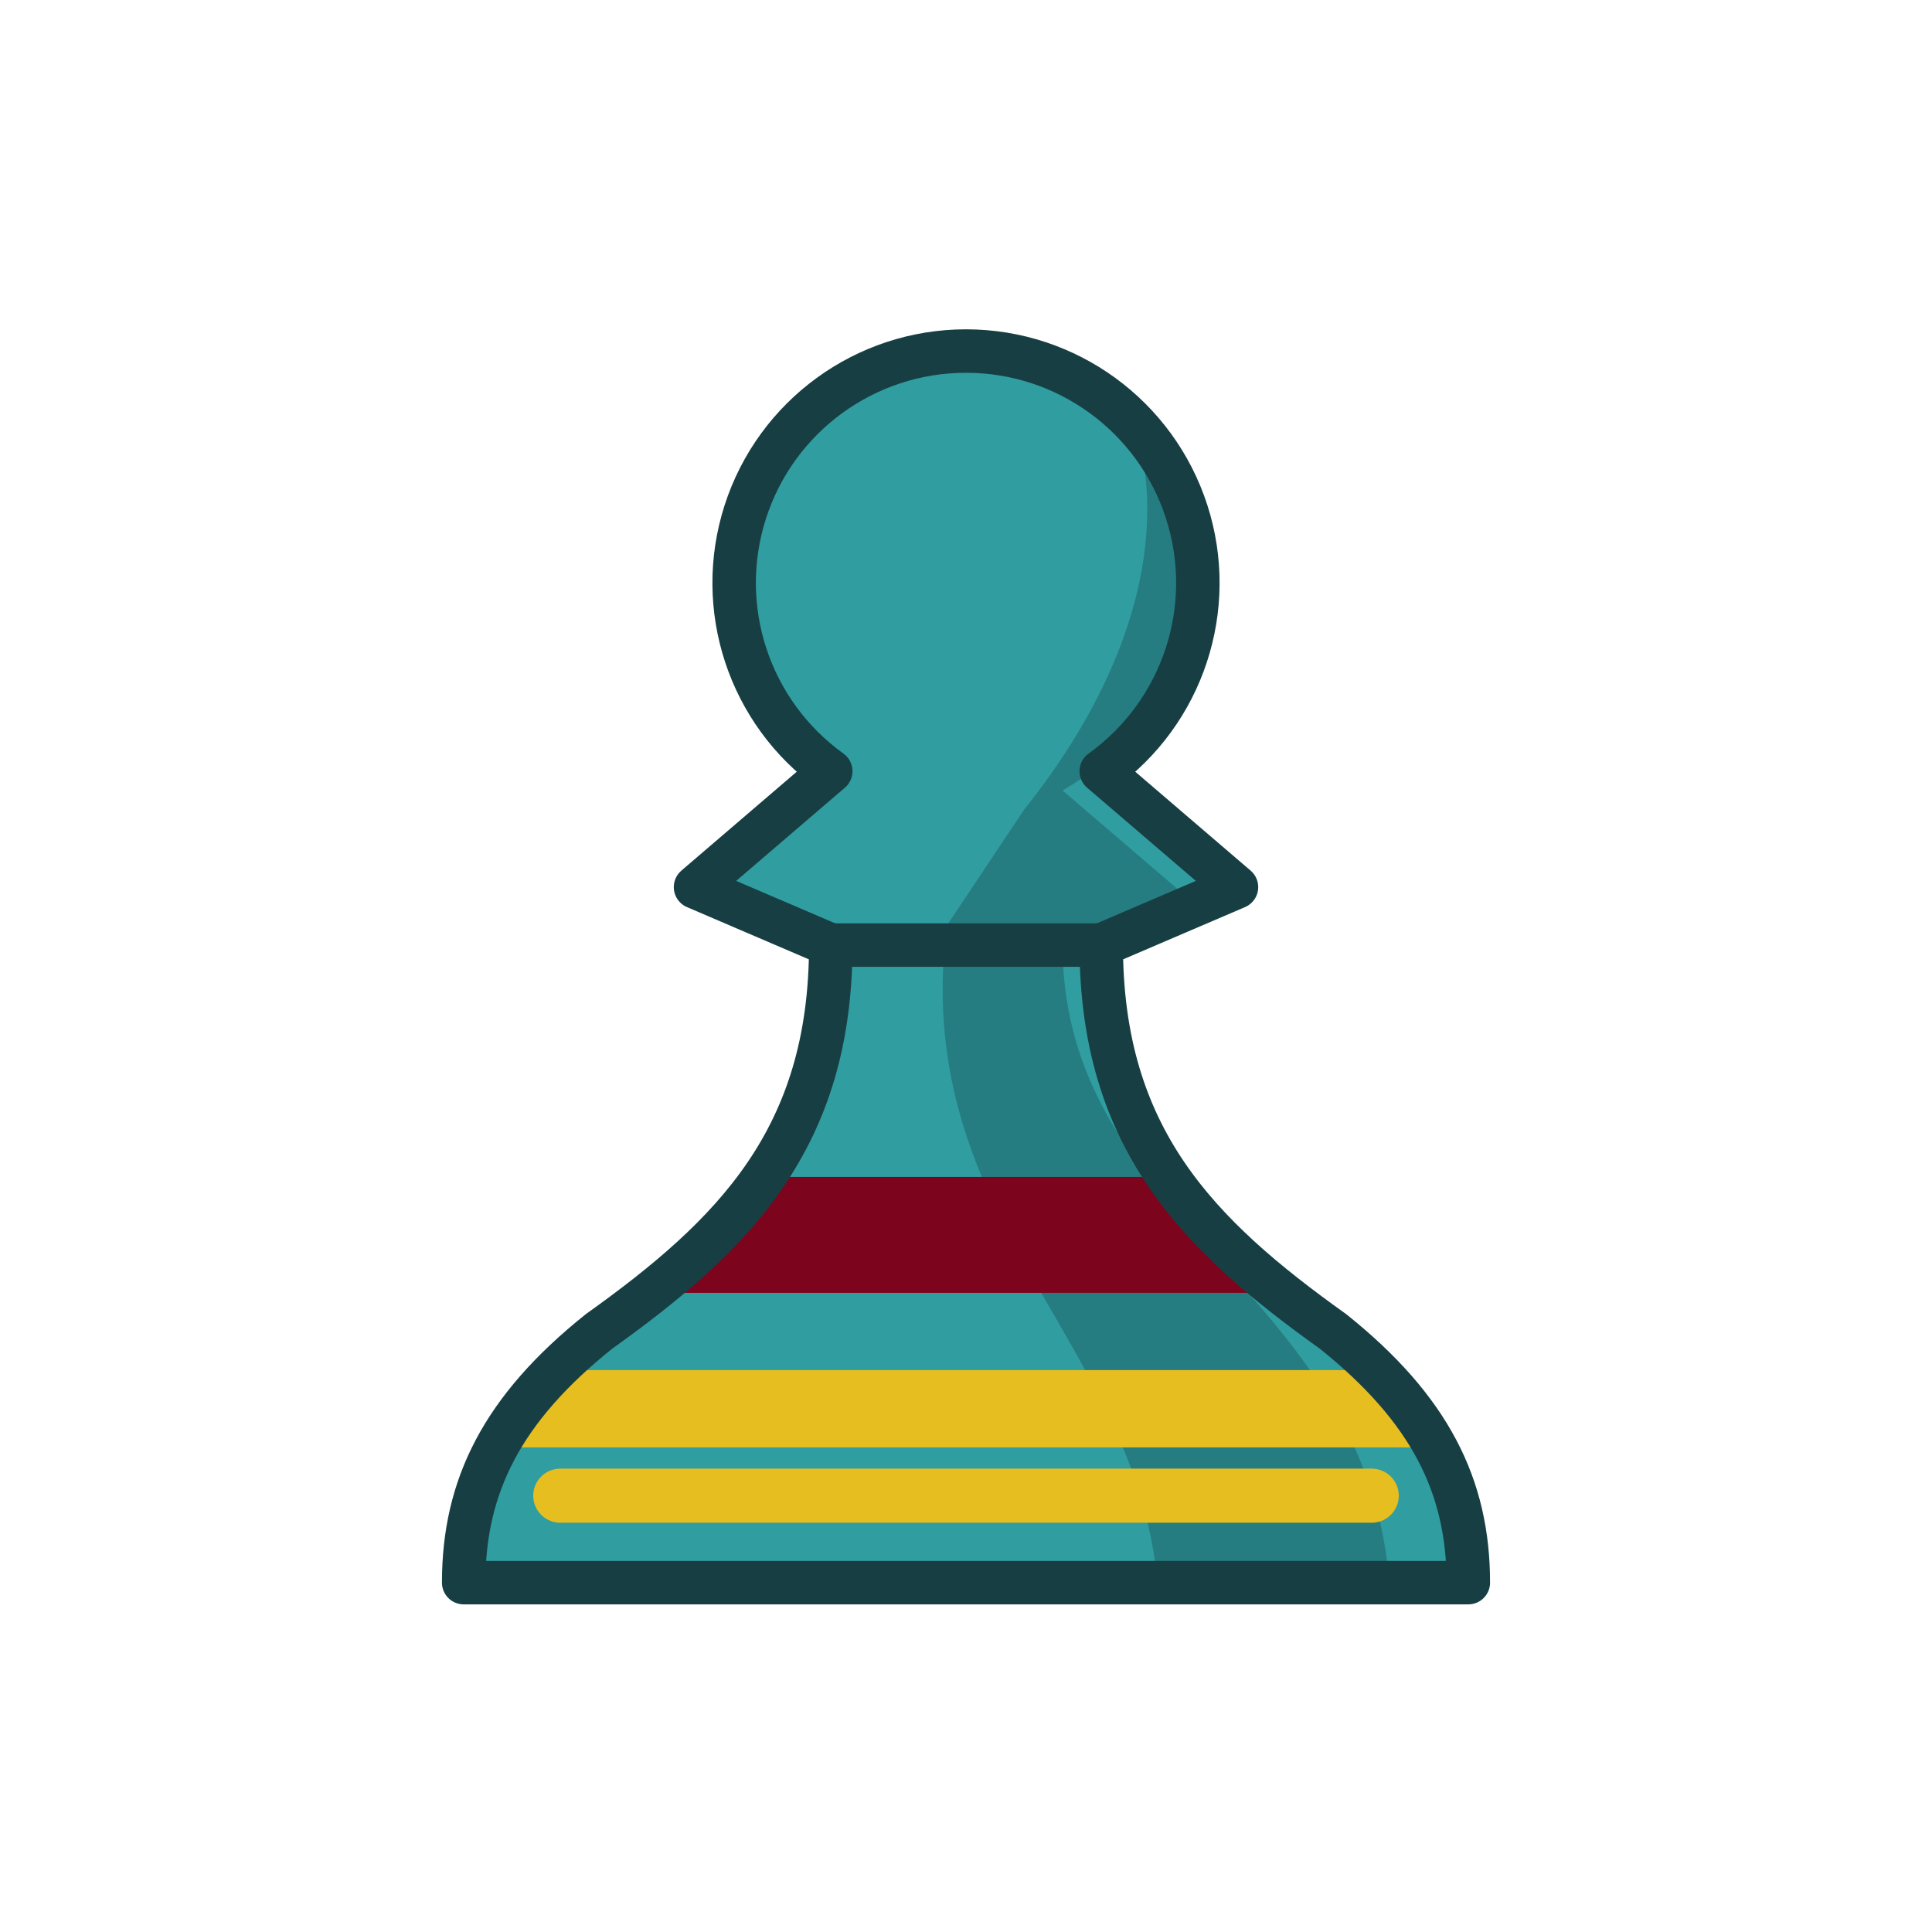
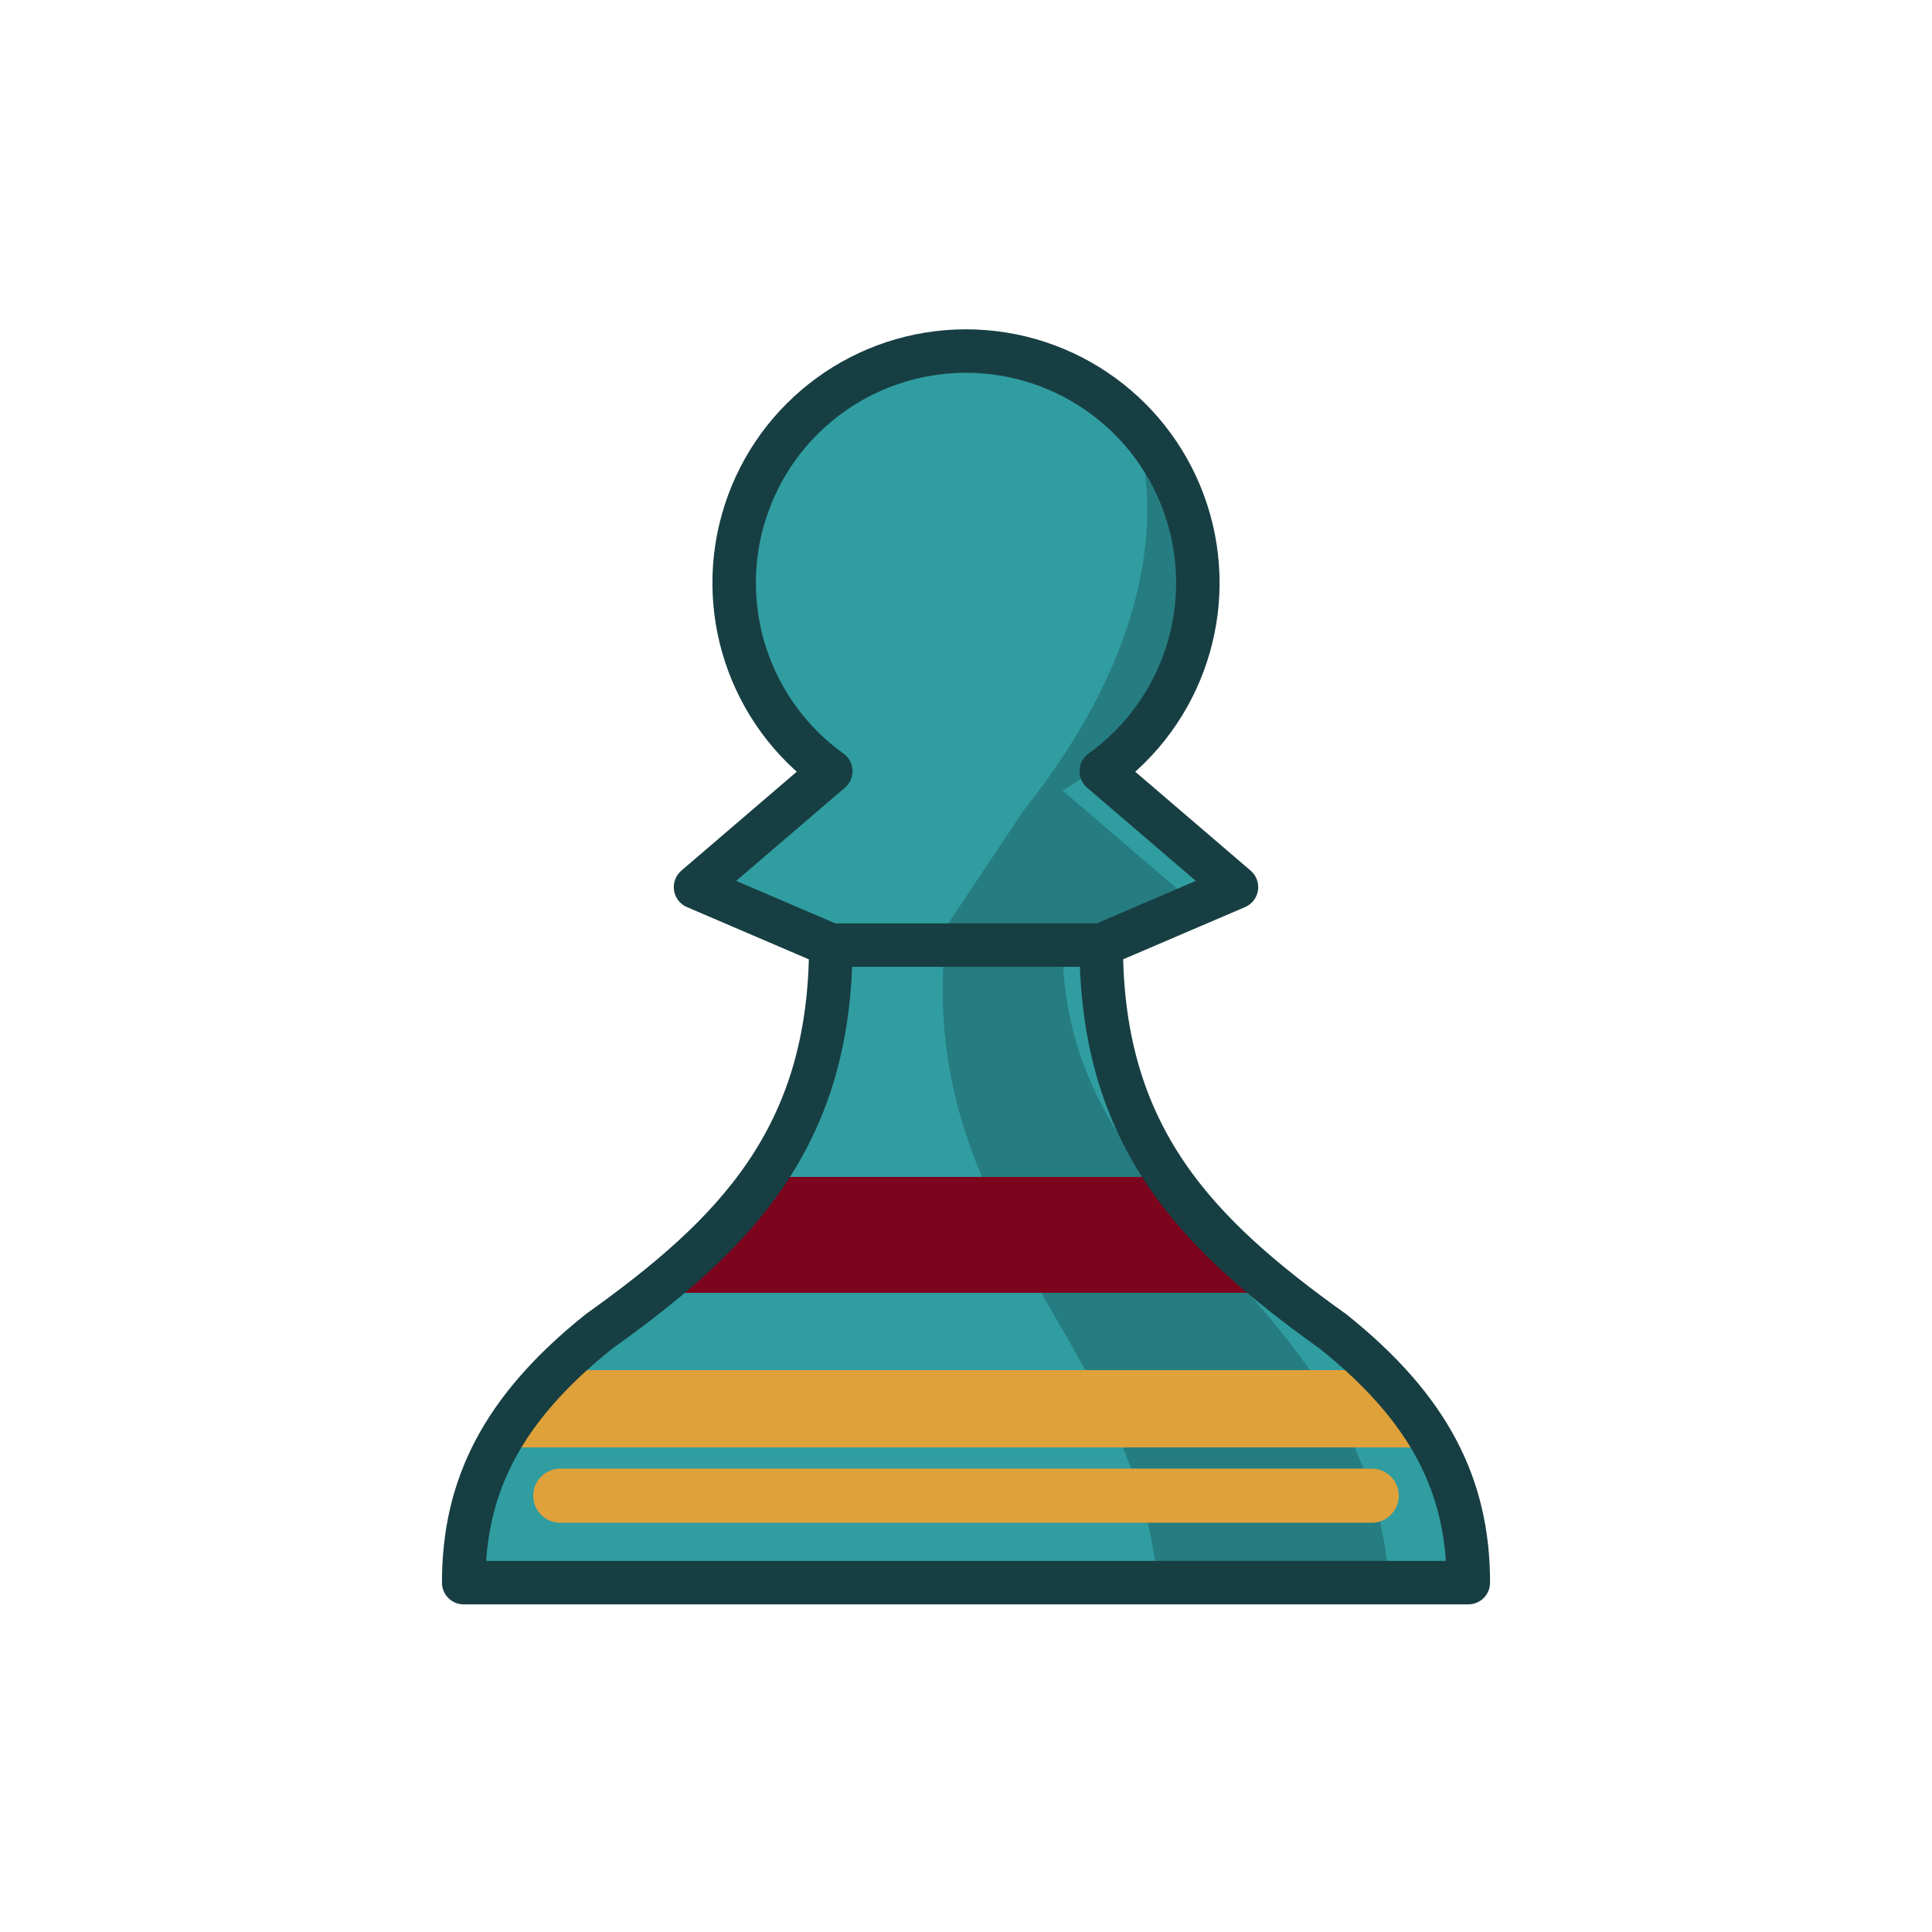
<svg xmlns="http://www.w3.org/2000/svg" viewBox="0 7.083 100 100">
  <g fill="#309DA1" stroke="#173F43" stroke-width="2.25" stroke-linejoin="round" stroke-linecap="round">
    <path d="M43 47 A12 12 0 1 1 57 47 L64 53 L57 56 C57 66 62 71 69 76 C74 80 76 84 76 89 H24 C24 84 26 80 31 76 C38 71 43 66 43 56 L36 53 Z" fill="#309DA1" stroke="none" fill-rule="evenodd" />
    <defs>
      <clipPath id="s0">
        <path d="M43 47 A12 12 0 1 1 57 47 L64 53 L57 56 C57 66 62 71 69 76 C74 80 76 84 76 89 H24 C24 84 26 80 31 76 C38 71 43 66 43 56 L36 53 Z" clip-rule="evenodd" />
      </clipPath>
    </defs>
    <path d="M53 21 C68 31 65 42 55 48 L62 54 L55 56 C55 71 72 74 72 91 H60 C60 77 47 71 49 55 L53 49 C61 39 62 28 53 21 Z" fill="#267D81" stroke="none" clip-path="url(#s0)" />
    <g stroke="none" clip-path="url(#s0)">
      <path d="M10 68 H90 V74 H10 Z" fill="#7C041D" />
-       <path d="M10 78 H90 V82 H10 Z" fill="#E6BE1F" />
+       <path d="M10 78 H90 V82 H10 Z" fill="#DFA13A" />
    </g>
    <path d="M43 47 A12 12 0 1 1 57 47 L64 53 L57 56 C57 66 62 71 69 76 C74 80 76 84 76 89 H24 C24 84 26 80 31 76 C38 71 43 66 43 56 L36 53 Z" fill="none" />
    <path d="M43 56 H57" fill="none" />
-     <path d="M29 84.5 H71" fill="none" stroke="#E6BE1F" stroke-width="2.8" stroke-linecap="round" />
+     <path d="M29 84.5 H71" fill="none" stroke="#DFA13A" stroke-width="2.8" stroke-linecap="round" />
  </g>
</svg>
